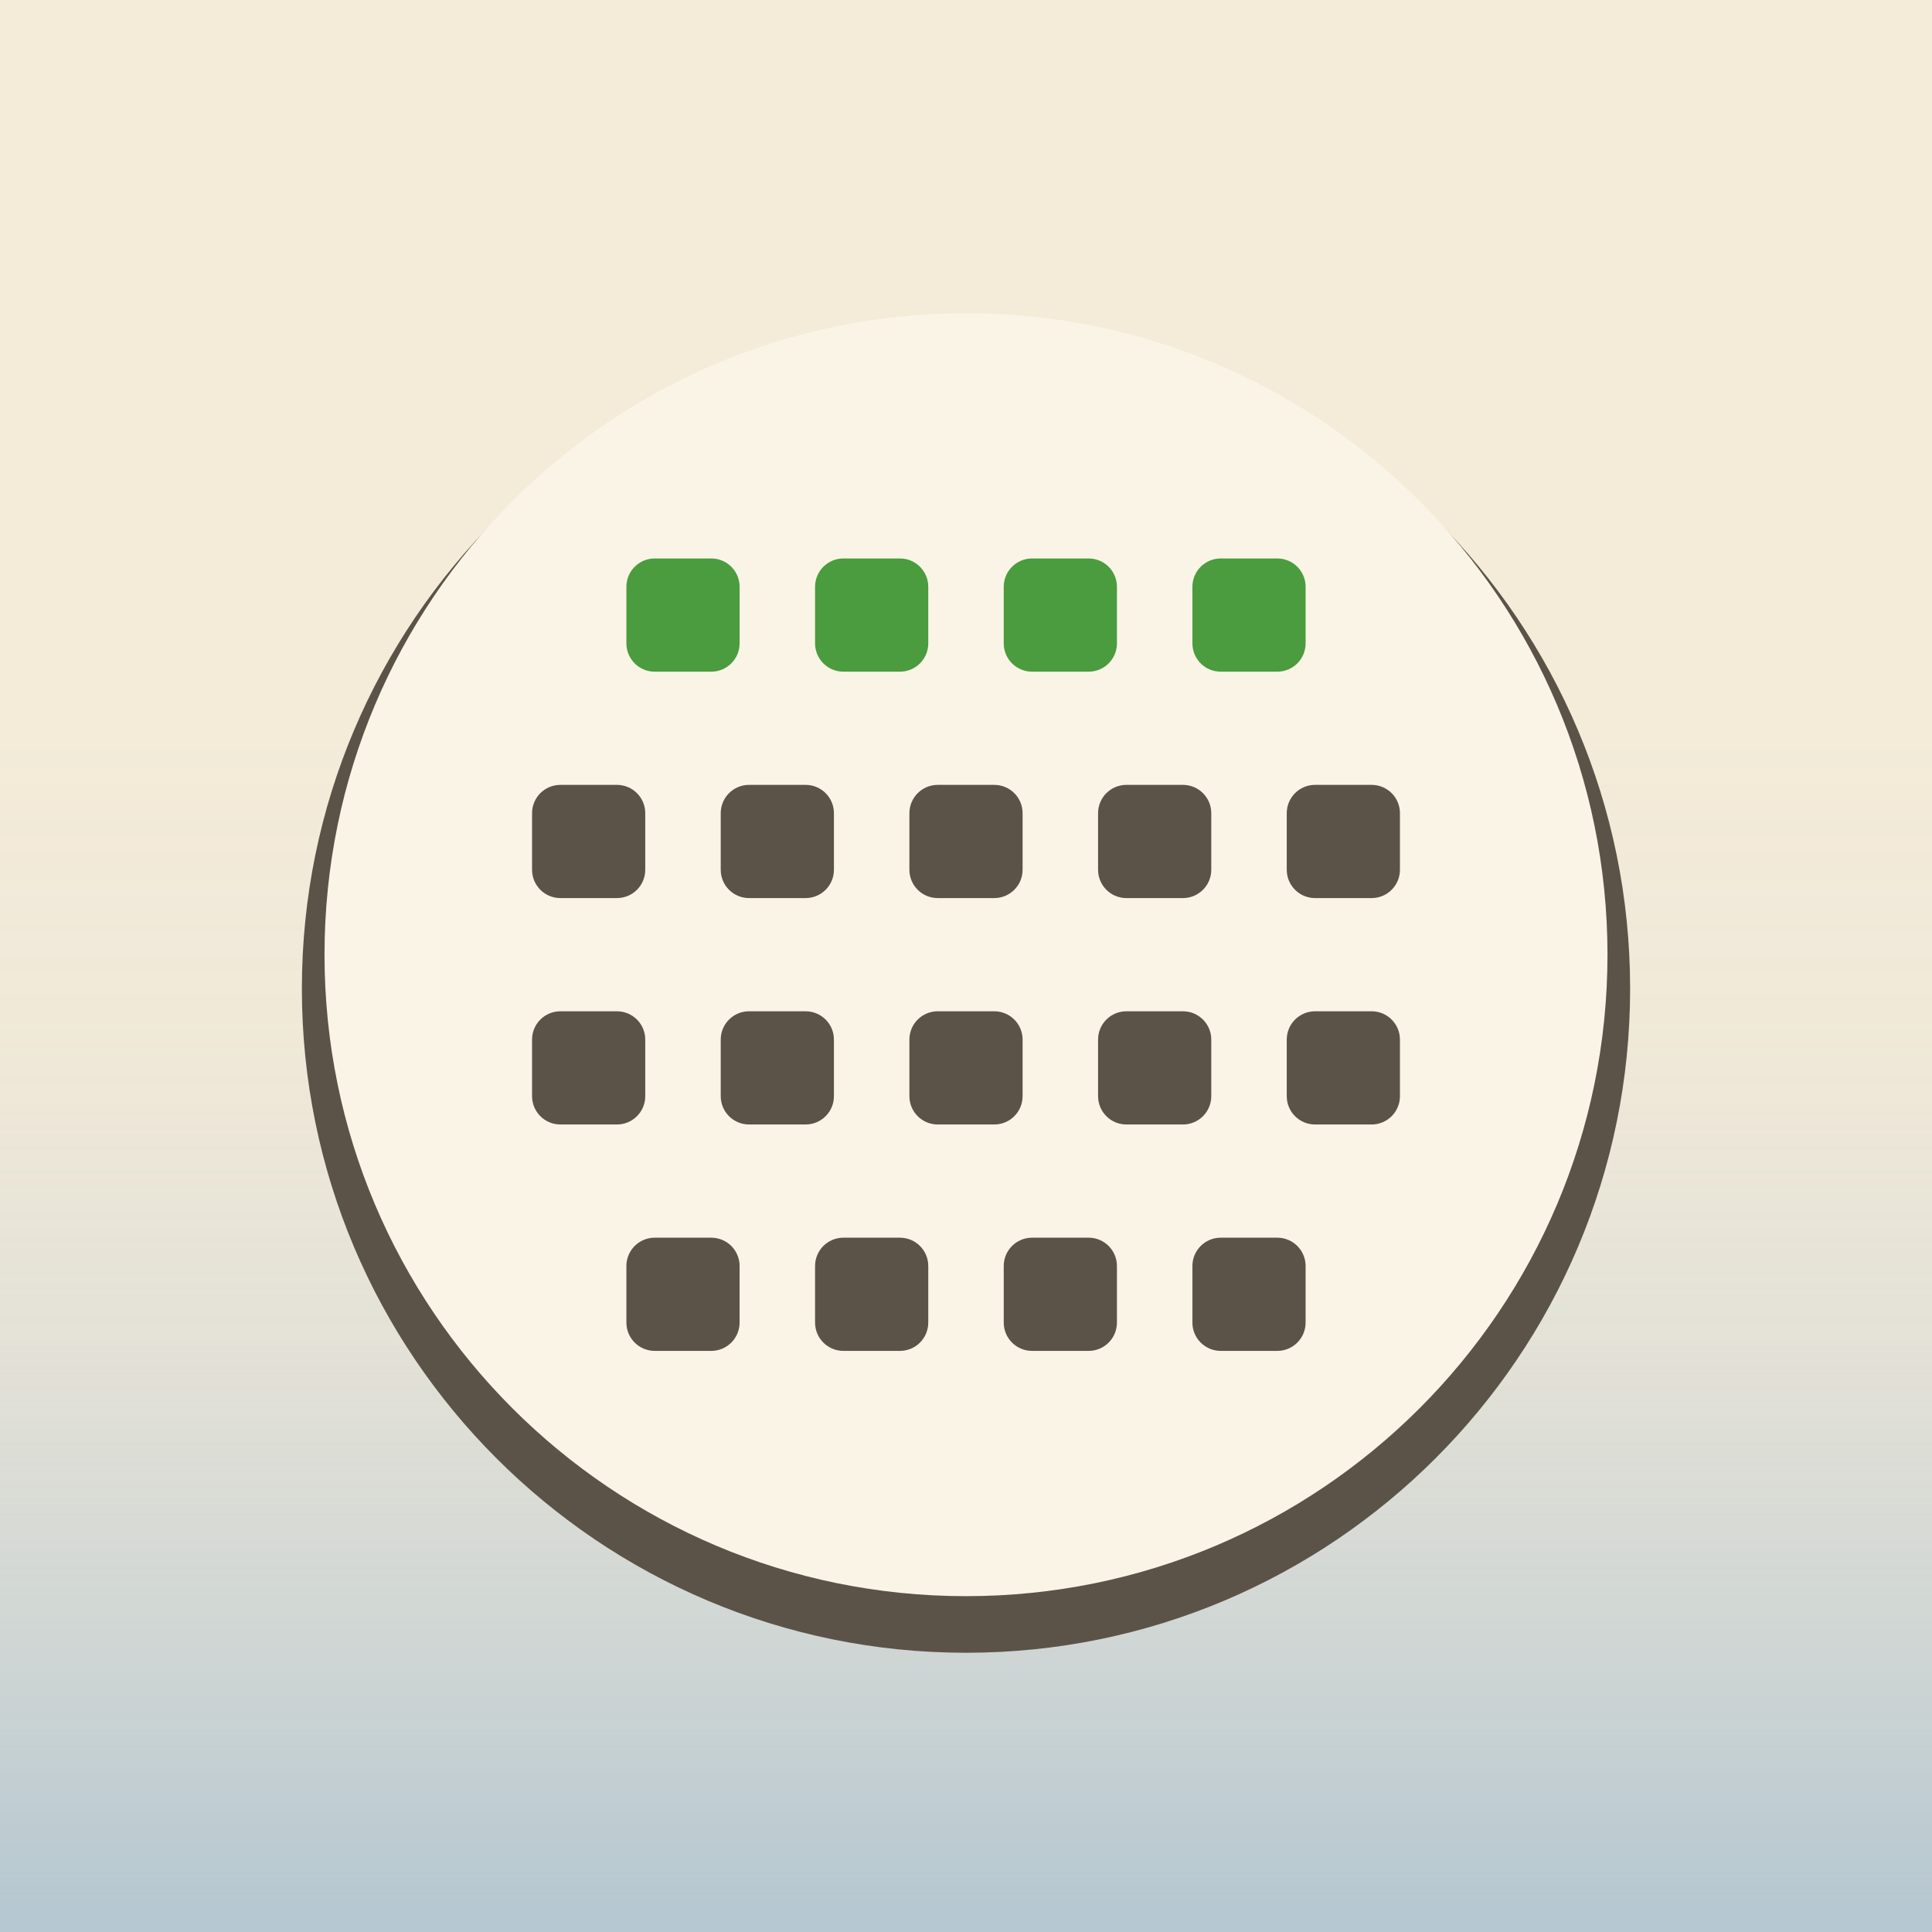
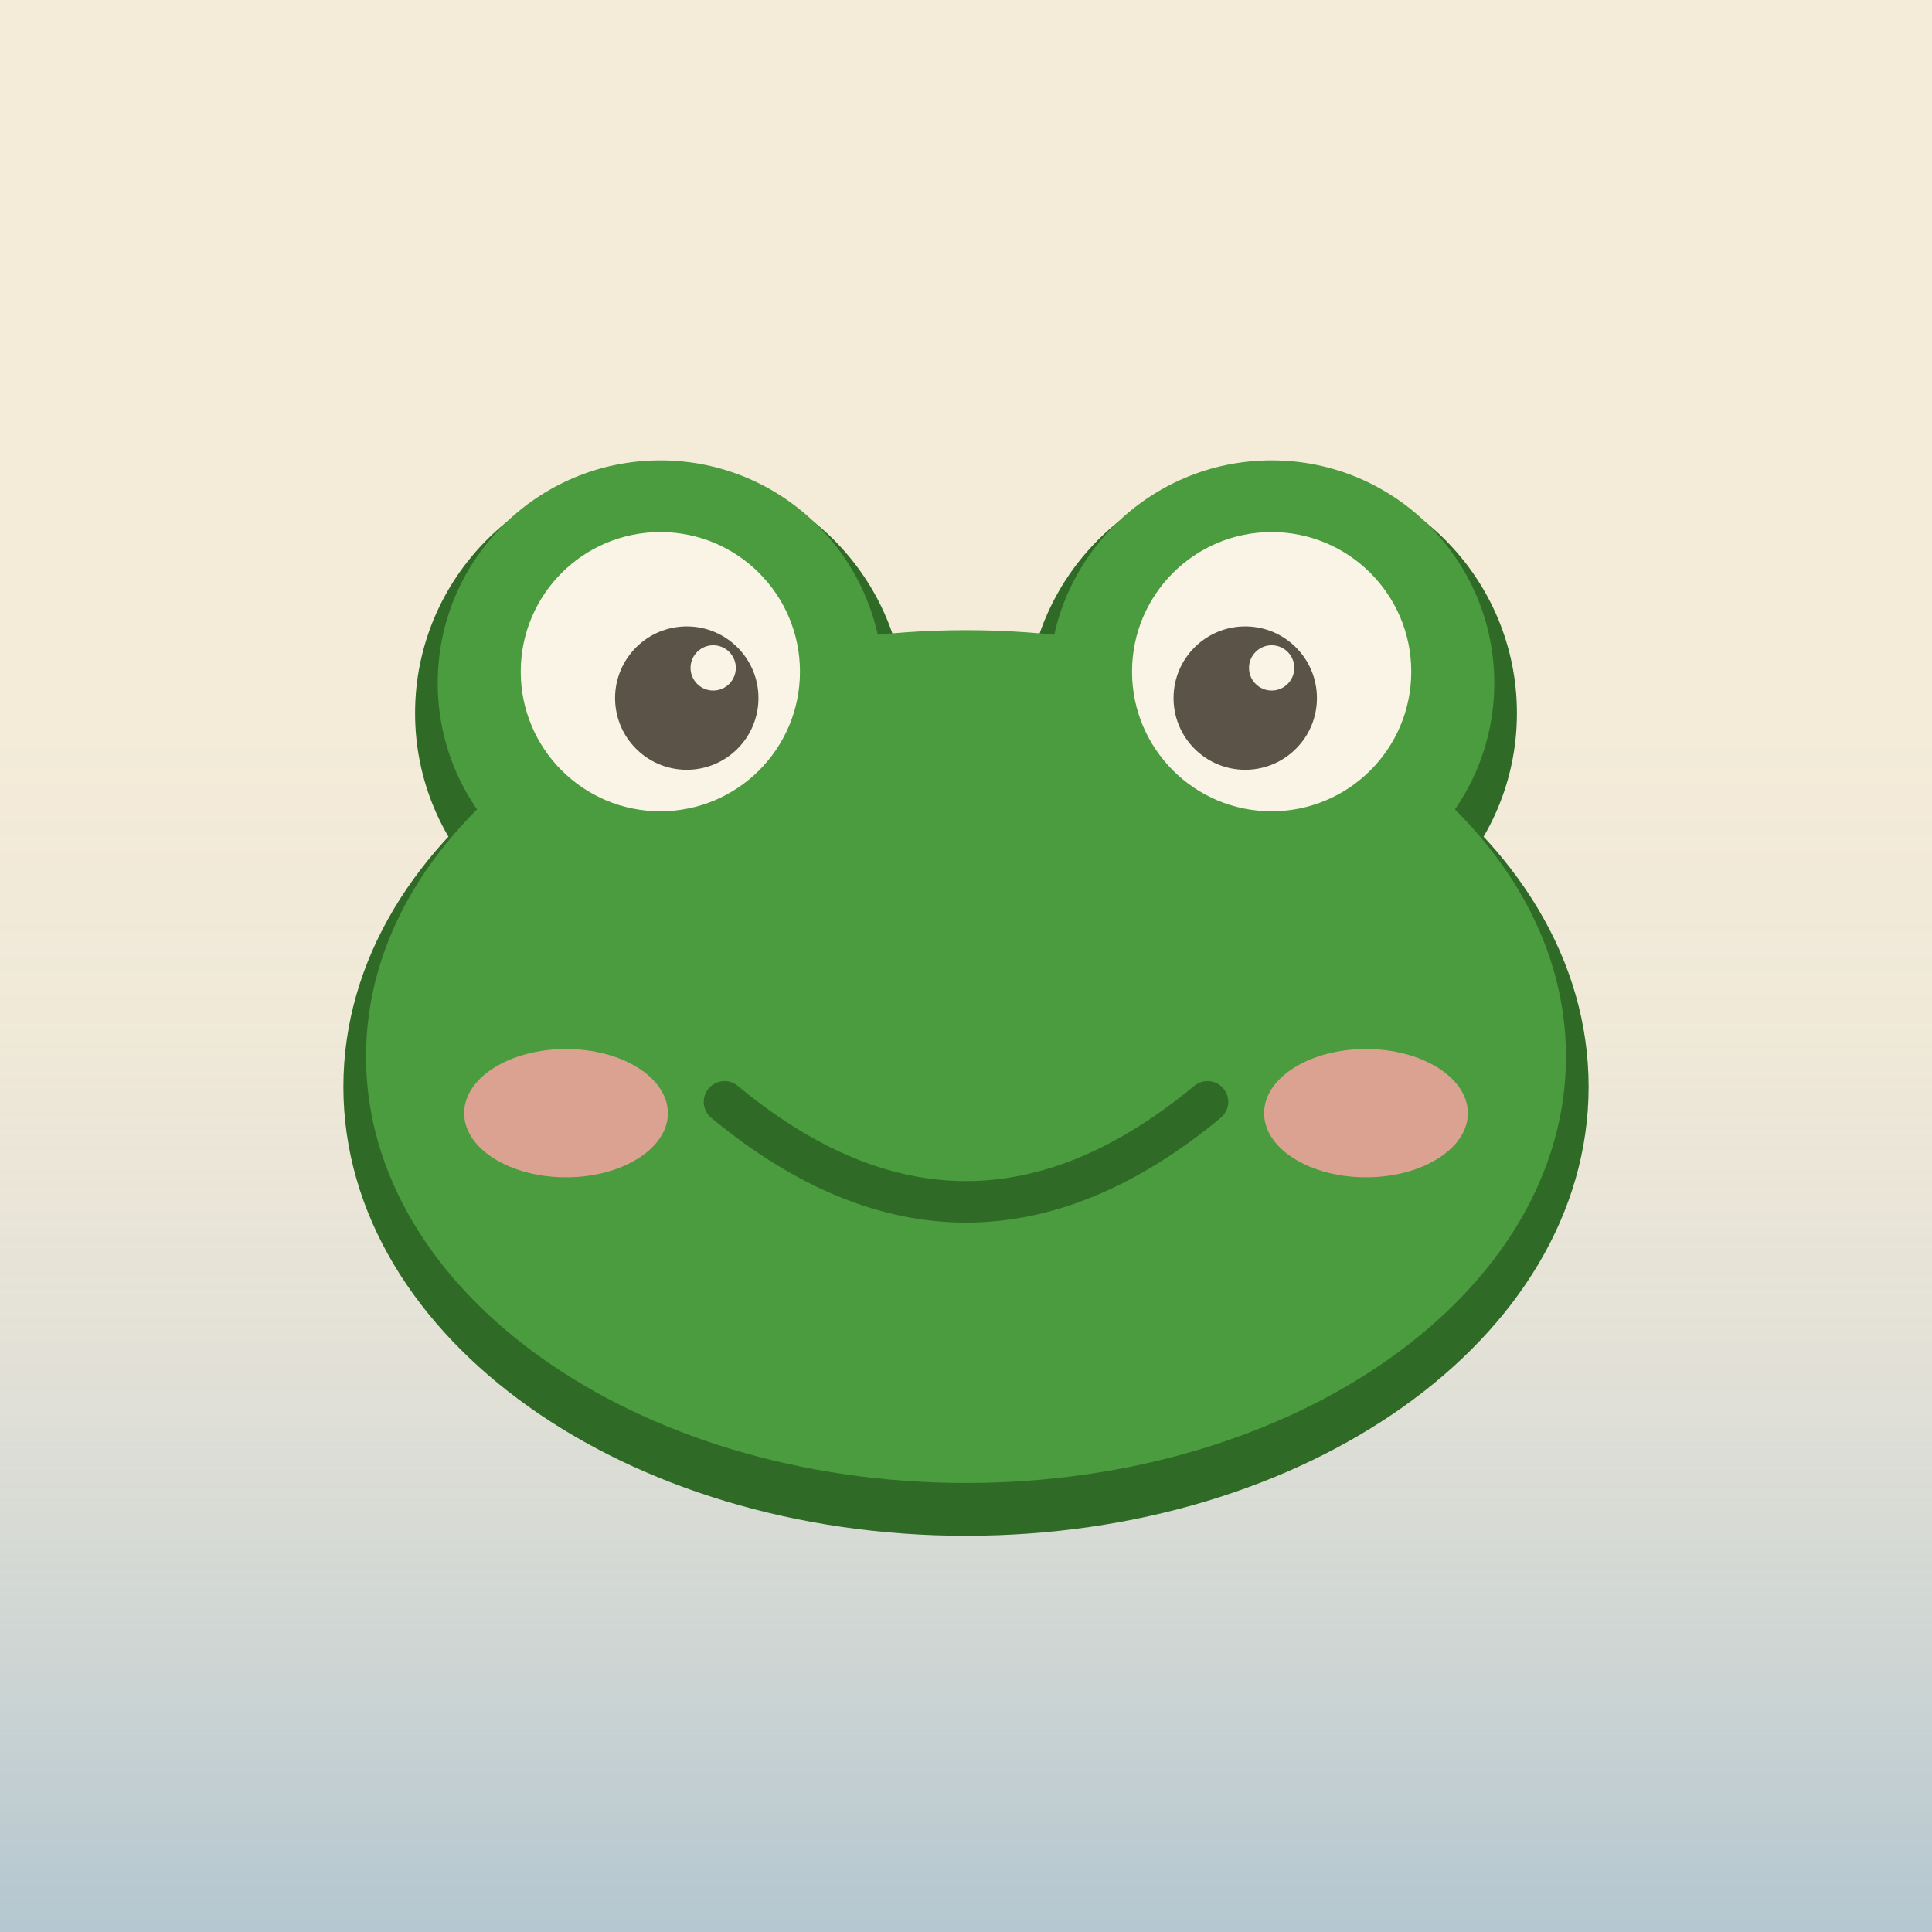
<svg xmlns="http://www.w3.org/2000/svg" width="1024" height="1024" viewBox="0 0 1024 1024">
  <defs>
    <linearGradient id="sky" x1="0" y1="1" x2="0" y2="0">
      <stop offset="0" stop-color="#7fa8c9" stop-opacity="0.55" />
      <stop offset="0.155" stop-color="#7fa8c9" stop-opacity="0.309" />
      <stop offset="0.31" stop-color="#7fa8c9" stop-opacity="0.138" />
      <stop offset="0.465" stop-color="#7fa8c9" stop-opacity="0.034" />
      <stop offset="0.62" stop-color="#7fa8c9" stop-opacity="0" />
    </linearGradient>
+     <g id="head">
+       <ellipse cx="512" cy="560" rx="318" ry="226" />
+       <circle cx="350" cy="362" r="118" />
+       <circle cx="674" cy="362" r="118" />
+     </g>
  </defs>
  <rect width="1024" height="1024" fill="#f4ebd9" />
  <rect width="1024" height="1024" fill="url(#sky)" />
-   <circle cx="512" cy="524" r="352" fill="#5c5348" />
-   <circle cx="512" cy="506" r="340" fill="#faf4e6" />
+   <use href="#head" transform="translate(0 16)" fill="#2f6b27" stroke="#2f6b27" stroke-width="24" stroke-linejoin="round" />
+   <use href="#head" fill="#4a9c3e" />
+   <g fill="#faf4e6">
+     <circle cx="350" cy="356" r="74" />
+     <circle cx="674" cy="356" r="74" />
+   </g>
  <g fill="#5c5348">
-     <g fill="#4a9c3e">
-       <rect x="332" y="296" width="60" height="60" rx="15" />
-       <rect x="432" y="296" width="60" height="60" rx="15" />
-       <rect x="532" y="296" width="60" height="60" rx="15" />
-       <rect x="632" y="296" width="60" height="60" rx="15" />
-     </g>
-     <rect x="282" y="416" width="60" height="60" rx="15" />
-     <rect x="382" y="416" width="60" height="60" rx="15" />
-     <rect x="482" y="416" width="60" height="60" rx="15" />
-     <rect x="582" y="416" width="60" height="60" rx="15" />
-     <rect x="682" y="416" width="60" height="60" rx="15" />
-     <rect x="282" y="536" width="60" height="60" rx="15" />
-     <rect x="382" y="536" width="60" height="60" rx="15" />
-     <rect x="482" y="536" width="60" height="60" rx="15" />
-     <rect x="582" y="536" width="60" height="60" rx="15" />
-     <rect x="682" y="536" width="60" height="60" rx="15" />
-     <rect x="332" y="656" width="60" height="60" rx="15" />
-     <rect x="432" y="656" width="60" height="60" rx="15" />
-     <rect x="532" y="656" width="60" height="60" rx="15" />
-     <rect x="632" y="656" width="60" height="60" rx="15" />
+     <circle cx="364" cy="370" r="38" />
+     <circle cx="660" cy="370" r="38" />
  </g>
+   <g fill="#faf4e6">
+     <circle cx="378" cy="354" r="12" />
+     <circle cx="674" cy="354" r="12" />
+   </g>
+   <g fill="#f4a3a0" opacity="0.85">
+     <ellipse cx="300" cy="590" rx="54" ry="34" />
+     <ellipse cx="724" cy="590" rx="54" ry="34" />
+   </g>
+   <path d="M 384 584 Q 512 690 640 584" fill="none" stroke="#2f6b27" stroke-width="22" stroke-linecap="round" />
</svg>
